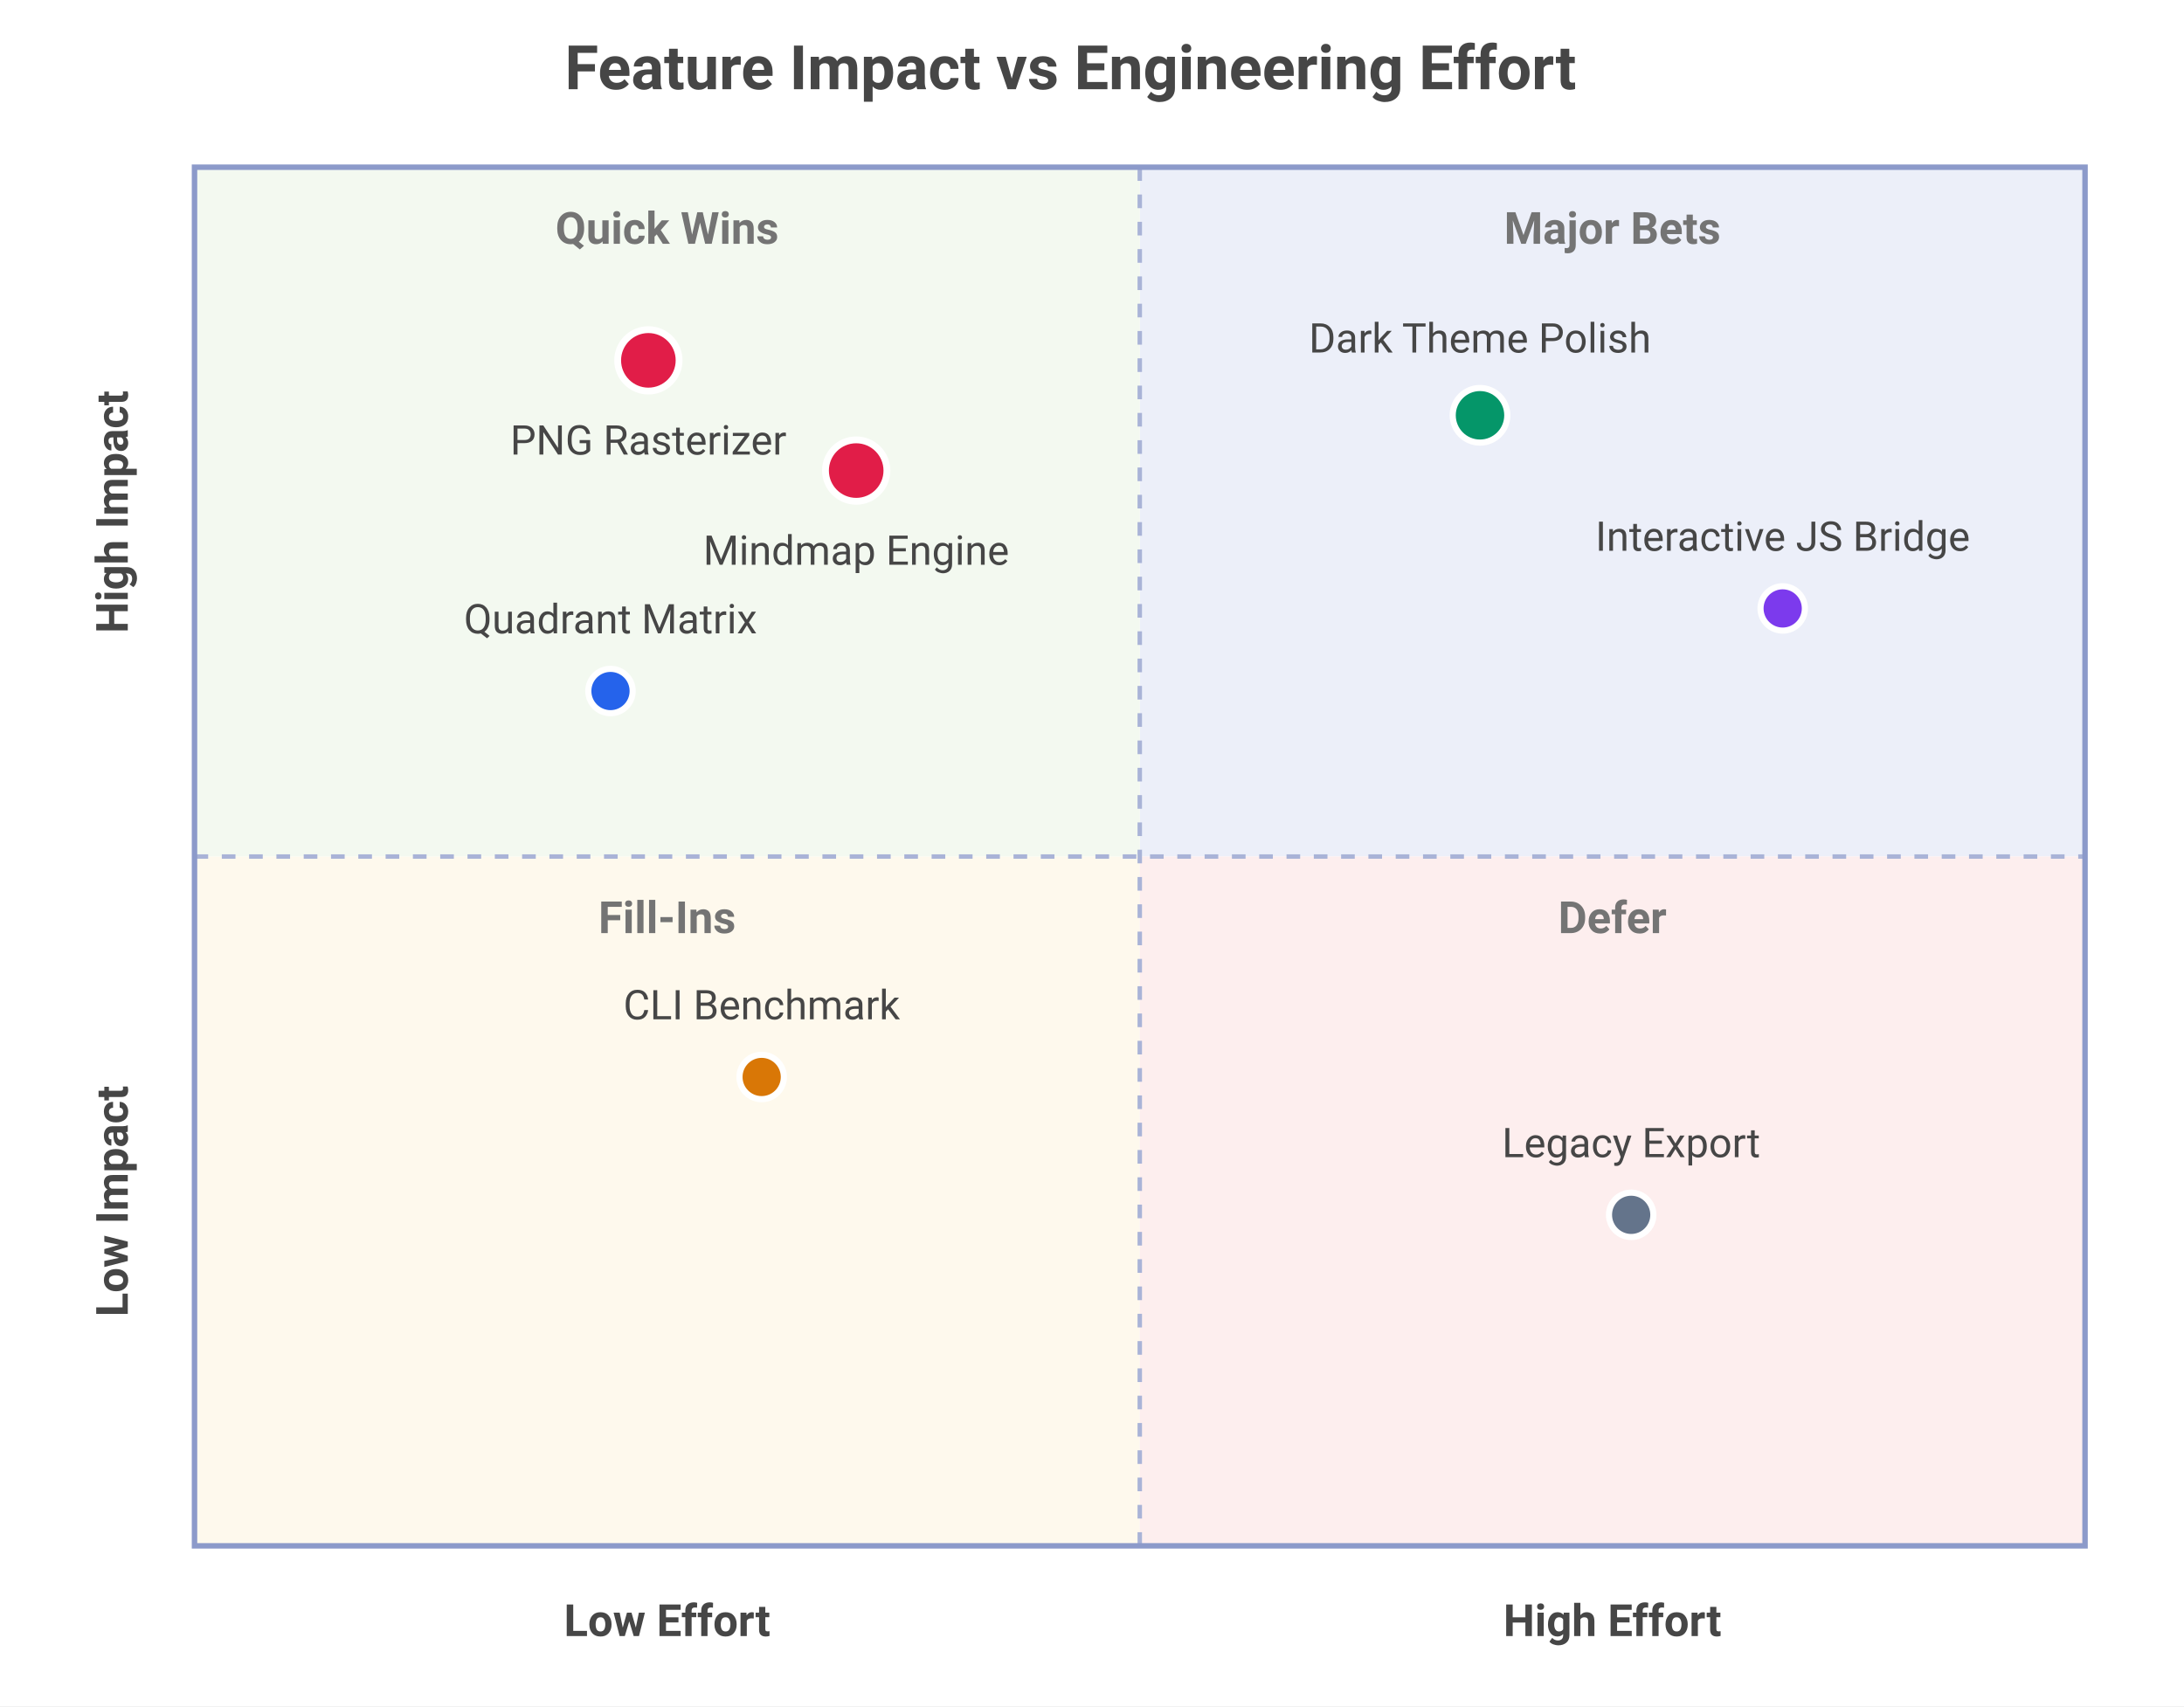
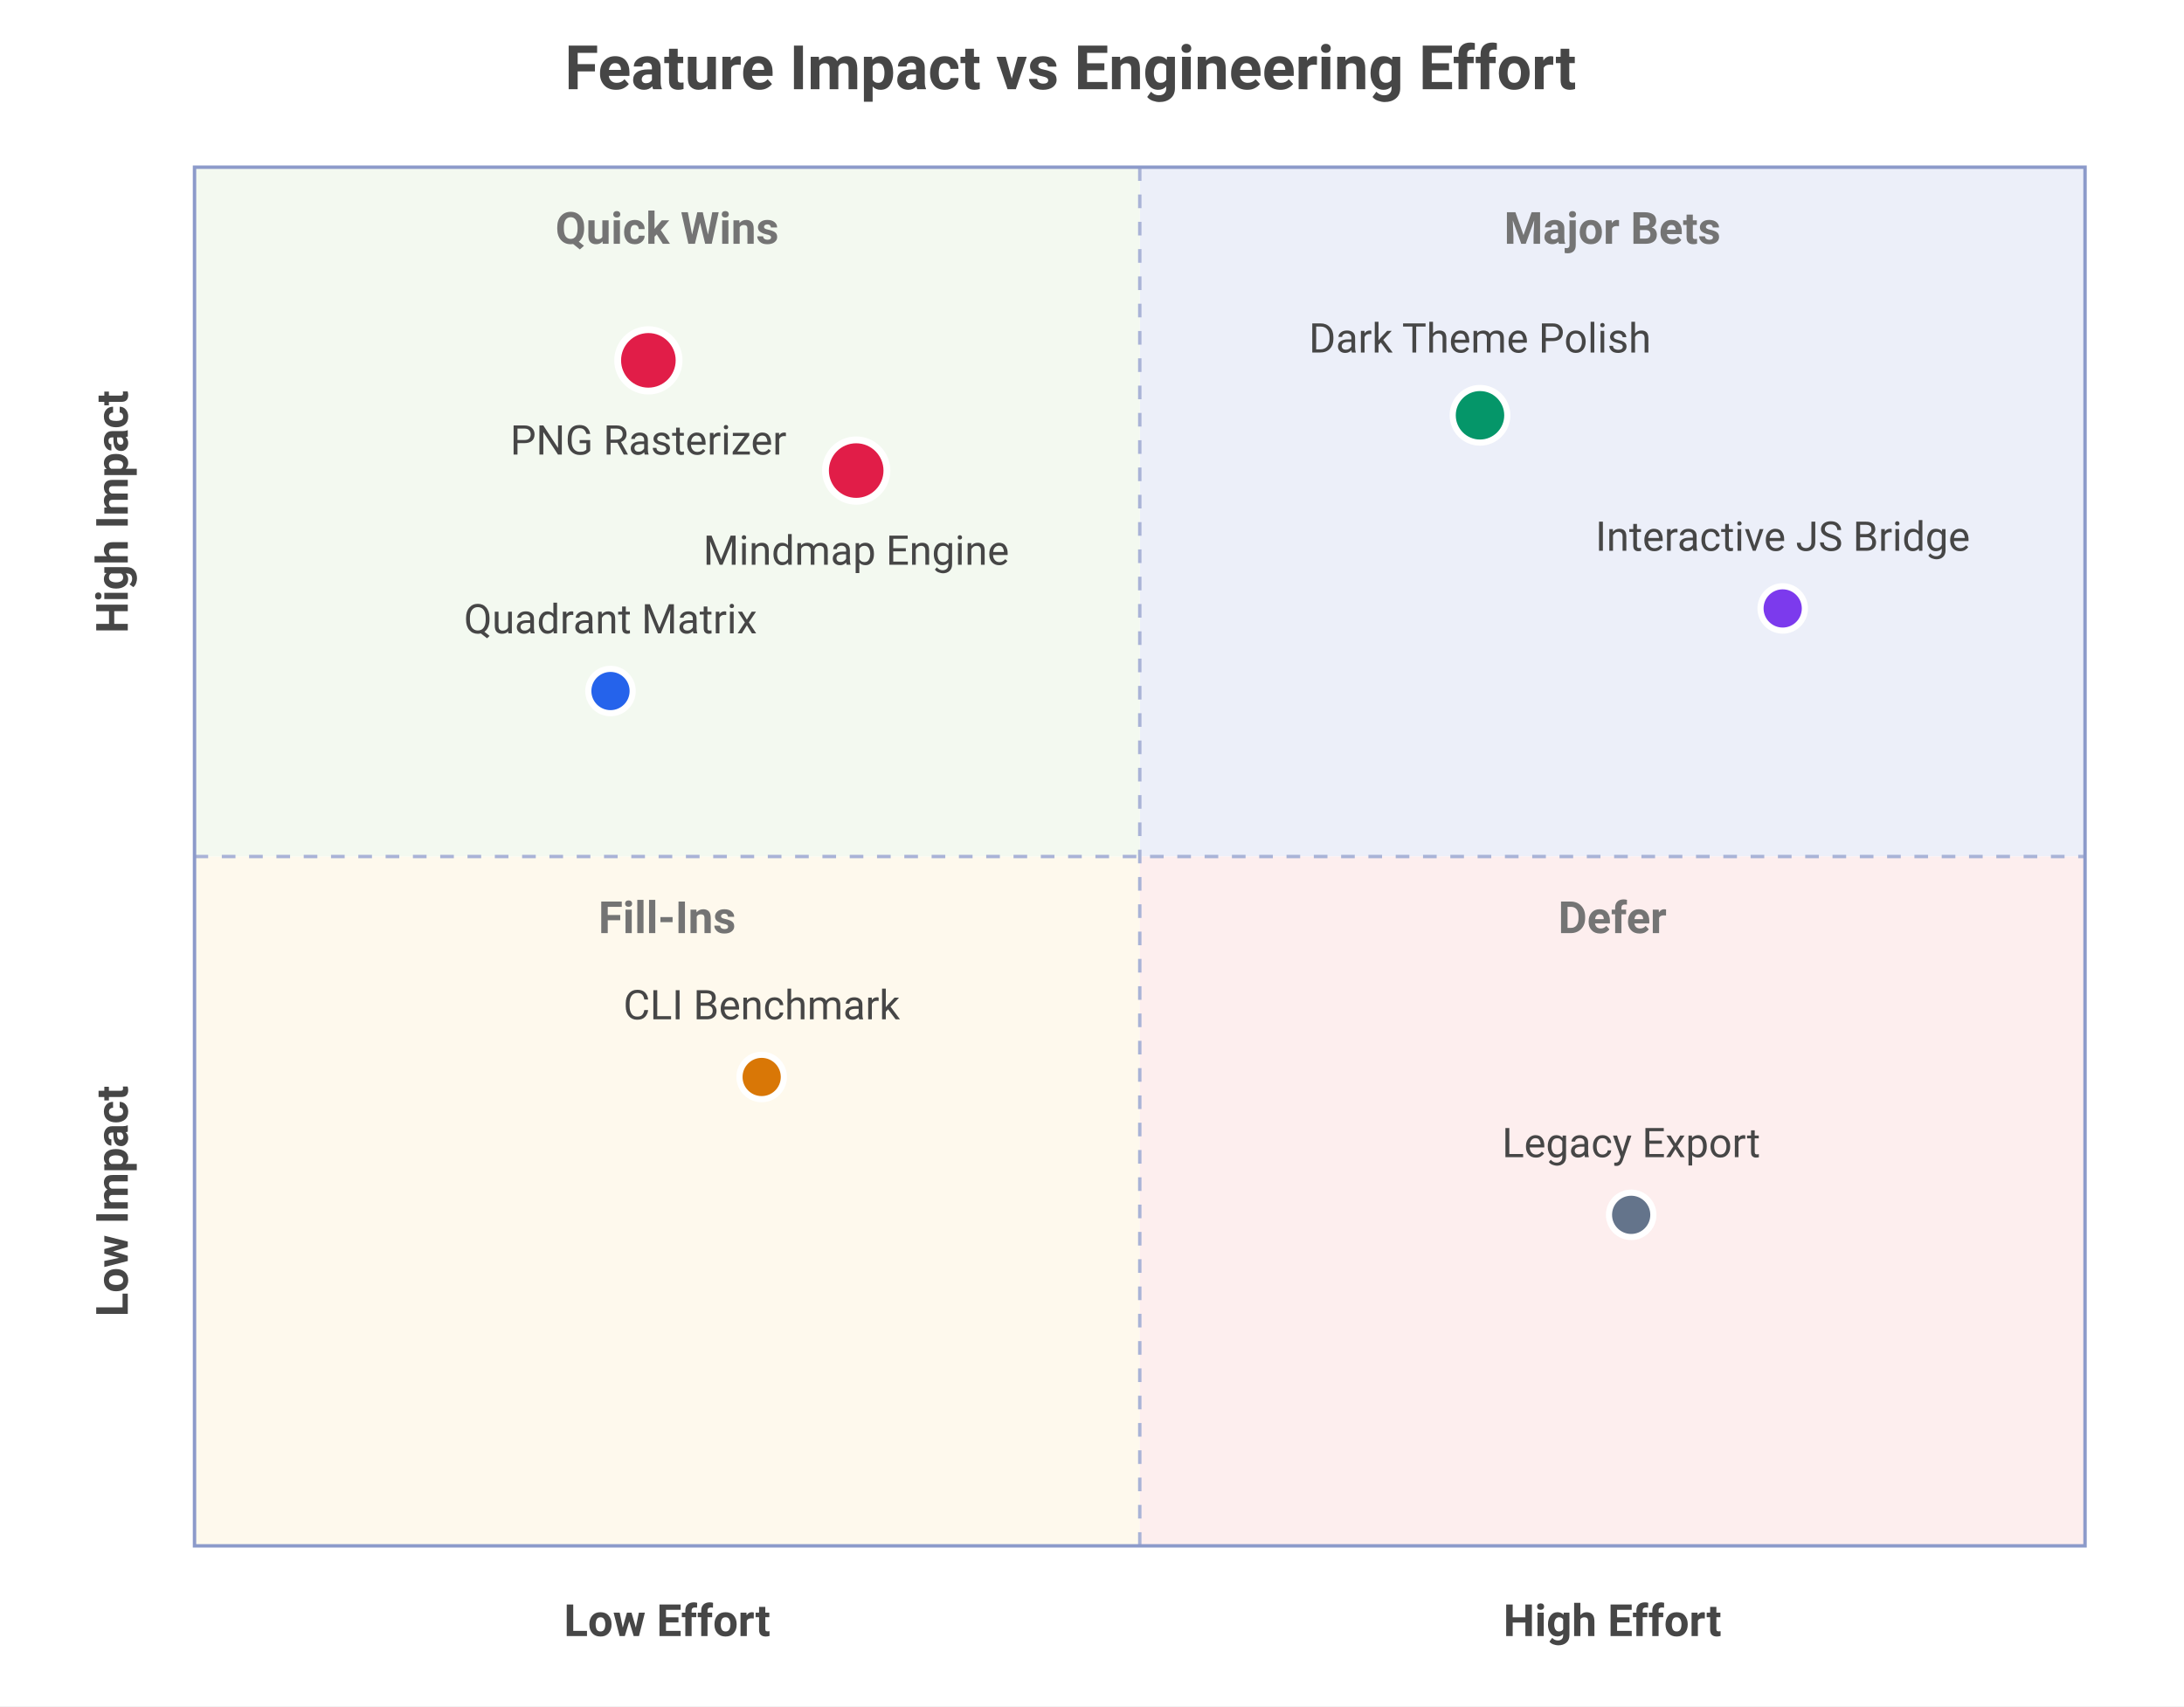
<svg xmlns="http://www.w3.org/2000/svg" width="640" height="500" viewBox="0 0 640 500">
  <rect x="0" y="0" width="640" height="500" fill="#FFFFFF" />
  <text font-size="18" x="165.5" y="20" font-weight="bold" dominant-baseline="central" font-family="Roboto" fill="#464646">
Feature Impact vs Engineering Effort
</text>
  <rect x="334" y="49" width="277" height="202" fill="#ECEFF9" />
  <text font-size="13" x="472.5" y="67" font-weight="bold" dominant-baseline="central" text-anchor="middle" font-family="Roboto" fill="#747474">
Major Bets
</text>
  <rect x="57" y="49" width="277" height="202" fill="#F3F9F0" />
  <text font-size="13" x="195.5" y="67" font-weight="bold" dominant-baseline="central" text-anchor="middle" font-family="Roboto" fill="#747474">
Quick Wins
</text>
  <rect x="57" y="251" width="277" height="202" fill="#FEF9ED" />
  <text font-size="13" x="195.5" y="269" font-weight="bold" dominant-baseline="central" text-anchor="middle" font-family="Roboto" fill="#747474">
Fill-Ins
</text>
  <rect x="334" y="251" width="277" height="202" fill="#FDEEEE" />
  <text font-size="13" x="472.5" y="269" font-weight="bold" dominant-baseline="central" text-anchor="middle" font-family="Roboto" fill="#747474">
Defer
</text>
-   <line stroke-width="1.3" x1="334" y1="49" x2="334" y2="453" stroke="#A9B3D7" stroke-dasharray="4,4" />
-   <line stroke-width="1.3" x1="57" y1="251" x2="611" y2="251" stroke="#A9B3D7" stroke-dasharray="4,4" />
-   <rect x="57" y="49" width="554" height="404" stroke="#8C9ACA" stroke-width="1.6" fill="none" />
+   <line stroke-width="1" x1="334" y1="49" x2="334" y2="453" stroke="#A9B3D7" stroke-dasharray="4,4" />
+   <line stroke-width="1" x1="57" y1="251" x2="611" y2="251" stroke="#A9B3D7" stroke-dasharray="4,4" />
+   <rect x="57" y="49" width="554" height="404" stroke="#8C9ACA" stroke-width="1" fill="none" />
  <text font-size="13" x="195.5" y="475" font-weight="bold" dominant-baseline="central" text-anchor="middle" font-family="Roboto" fill="#464646">
Low Effort
</text>
  <text font-size="13" x="472.5" y="475" font-weight="bold" dominant-baseline="central" text-anchor="middle" font-family="Roboto" fill="#464646">
High Effort
</text>
  <text font-size="13" x="33" y="352" font-weight="bold" transform="rotate(-90 33 352)" dominant-baseline="central" text-anchor="middle" font-family="Roboto" fill="#464646">
Low Impact
</text>
  <text font-size="13" x="33" y="150" font-weight="bold" transform="rotate(-90 33 150)" dominant-baseline="central" text-anchor="middle" font-family="Roboto" fill="#464646">
High Impact
</text>
  <circle cx="190" cy="105.6" r="9" stroke-width="2" stroke="#FFFFFF" fill="#E11D48" />
  <text font-size="12" x="190" y="129.1" dominant-baseline="central" text-anchor="middle" font-family="Roboto" fill="#464646">
PNG Rasterizer
</text>
  <circle cx="250.9" cy="137.9" r="9" stroke-width="2" stroke="#FFFFFF" fill="#E11D48" />
  <text font-size="12" x="250.9" y="161.4" dominant-baseline="central" text-anchor="middle" font-family="Roboto" fill="#464646">
Mindmap Engine
</text>
  <circle cx="178.9" cy="202.5" r="6.5" stroke-width="1.8" stroke="#FFFFFF" fill="#2563EB" />
  <text font-size="12" x="178.9" y="181.5" dominant-baseline="central" text-anchor="middle" font-family="Roboto" fill="#464646">
Quadrant Matrix
</text>
  <circle cx="433.7" cy="121.7" r="8" stroke-width="1.8" stroke="#FFFFFF" fill="#059669" />
  <text font-size="12" x="433.7" y="99.2" dominant-baseline="central" text-anchor="middle" font-family="Roboto" fill="#464646">
Dark Theme Polish
</text>
  <circle cx="478" cy="356" r="6.5" stroke-width="1.8" stroke="#FFFFFF" fill="#64748B" />
  <text font-size="12" x="478" y="335" dominant-baseline="central" text-anchor="middle" font-family="Roboto" fill="#464646">
Legacy Export
</text>
  <circle cx="223.2" cy="315.6" r="6.5" stroke-width="1.8" stroke="#FFFFFF" fill="#D97706" />
  <text font-size="12" x="223.2" y="294.6" dominant-baseline="central" text-anchor="middle" font-family="Roboto" fill="#464646">
CLI Benchmark
</text>
  <circle cx="522.4" cy="178.3" r="6.5" stroke-width="1.8" stroke="#FFFFFF" fill="#7C3AED" />
  <text font-size="12" x="522.4" y="157.3" dominant-baseline="central" text-anchor="middle" font-family="Roboto" fill="#464646">
Interactive JS Bridge
</text>
</svg>
